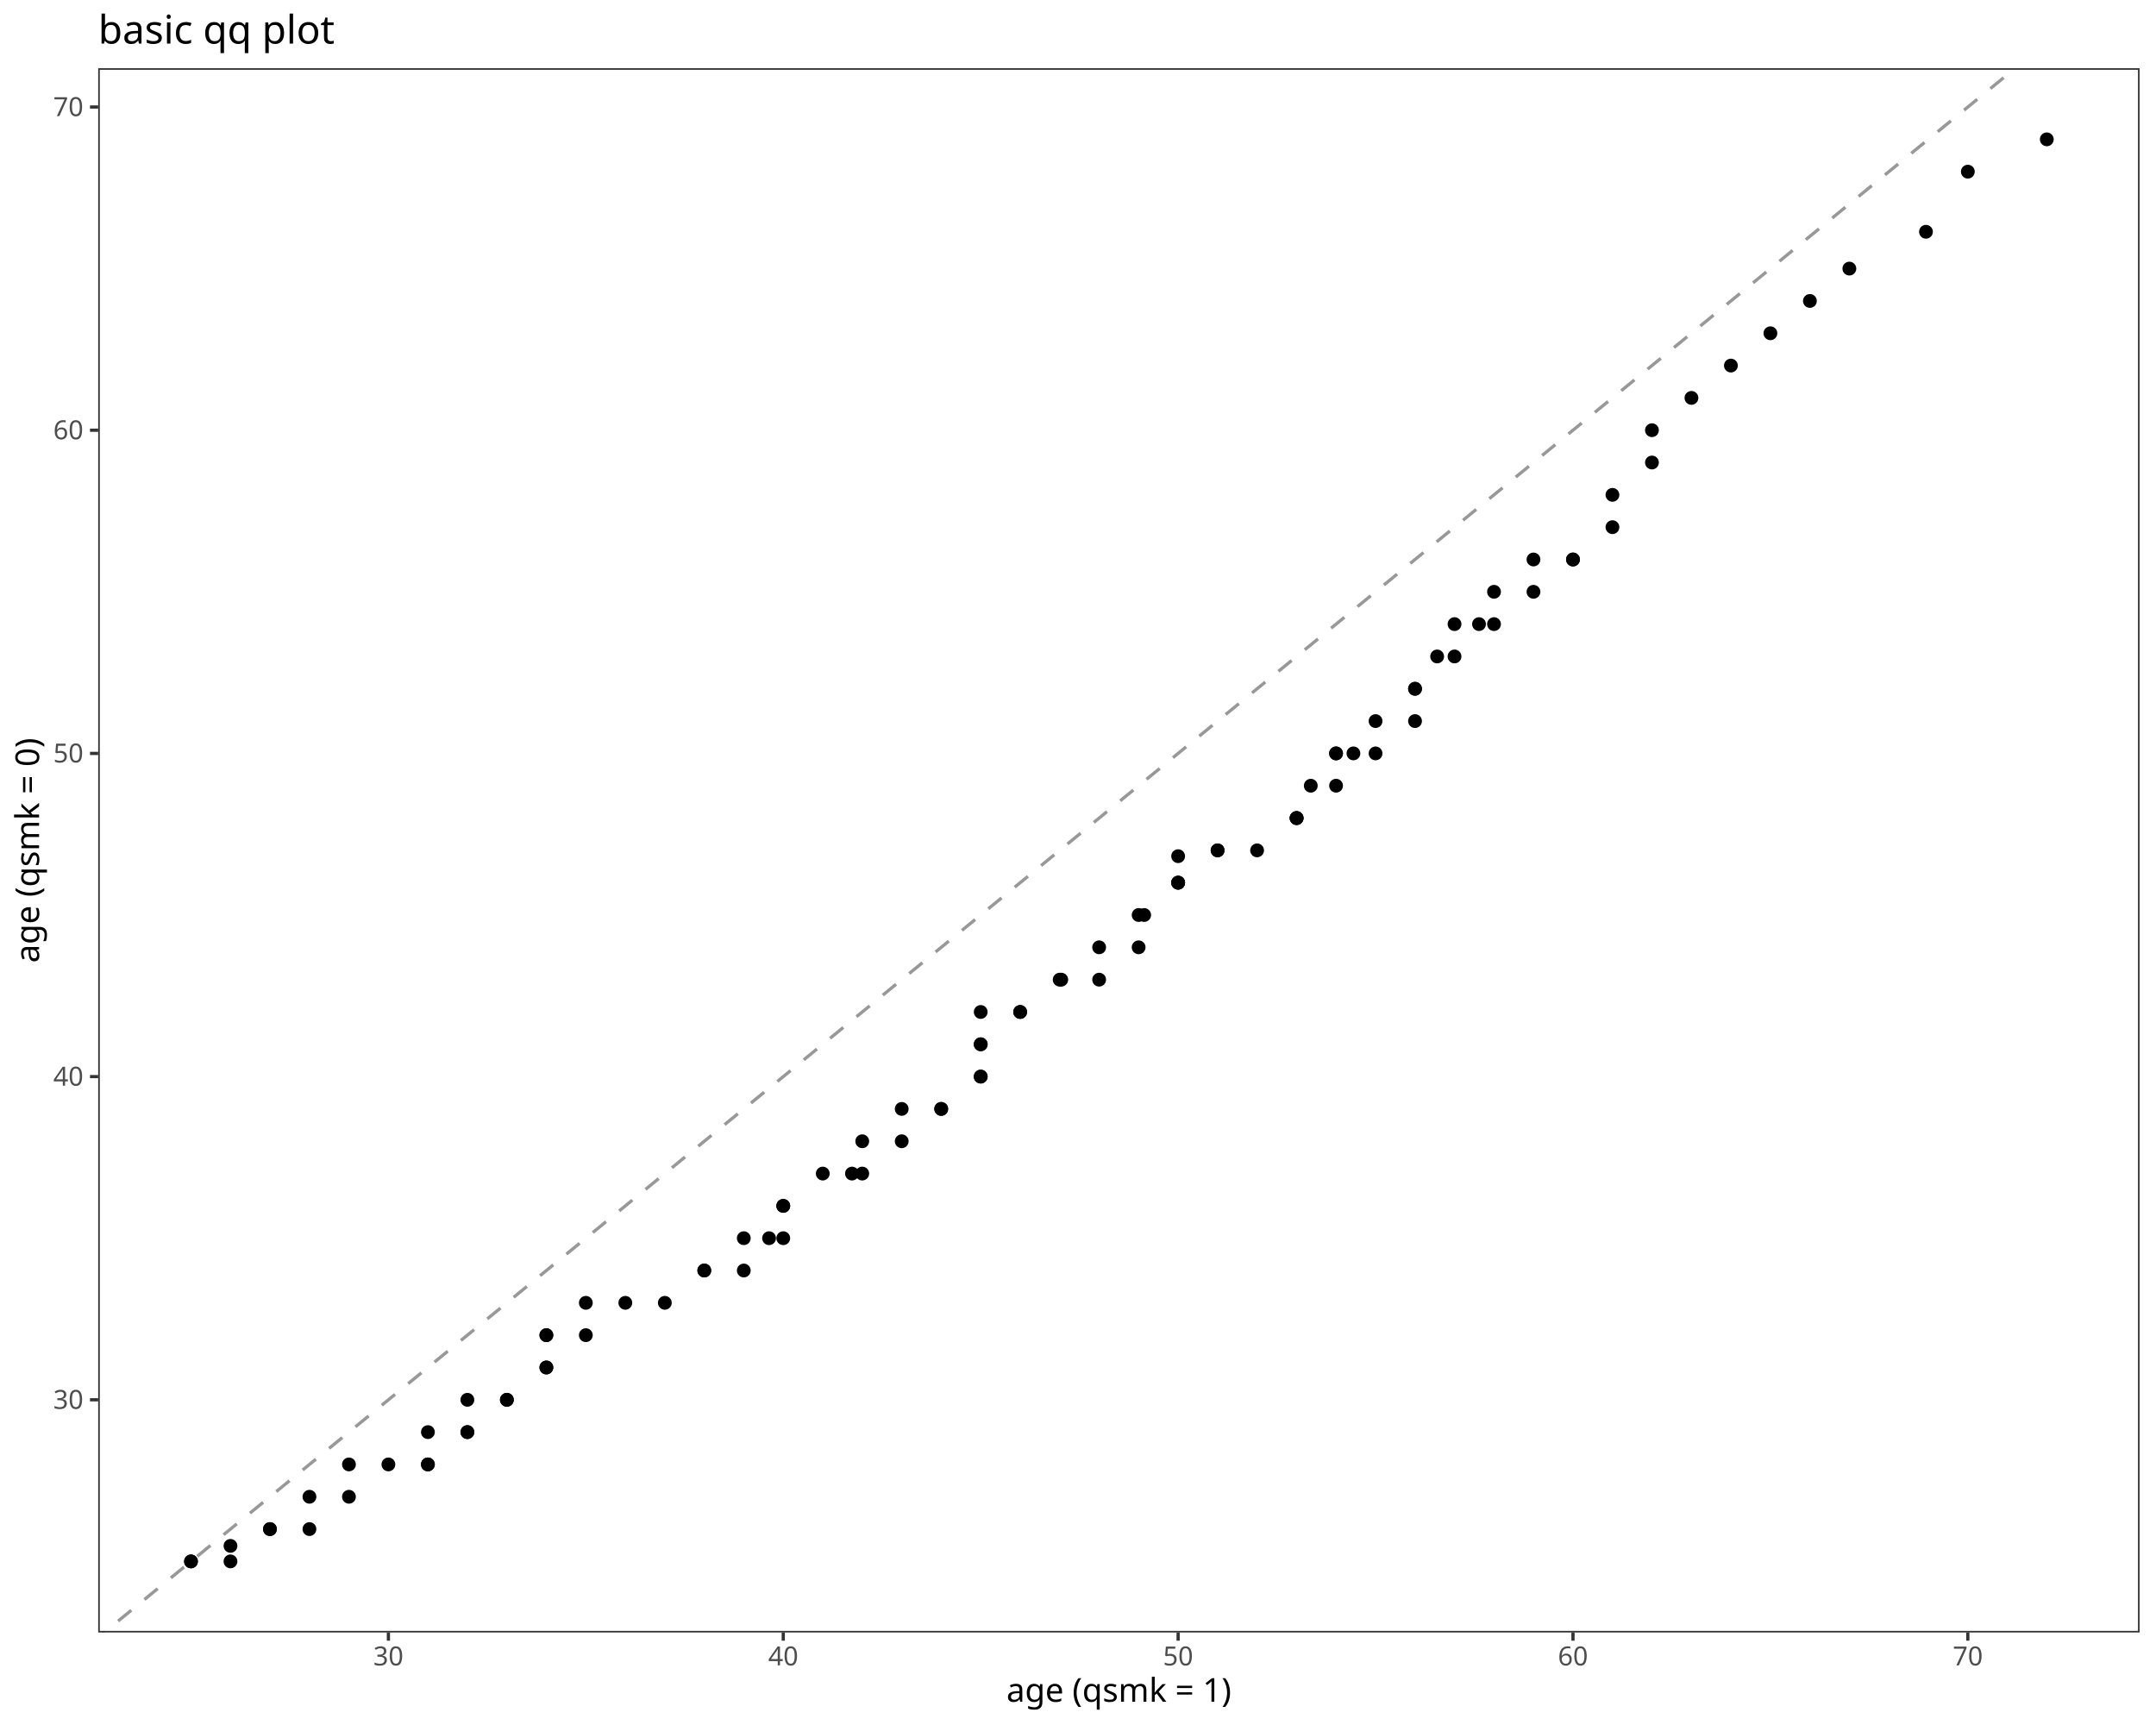
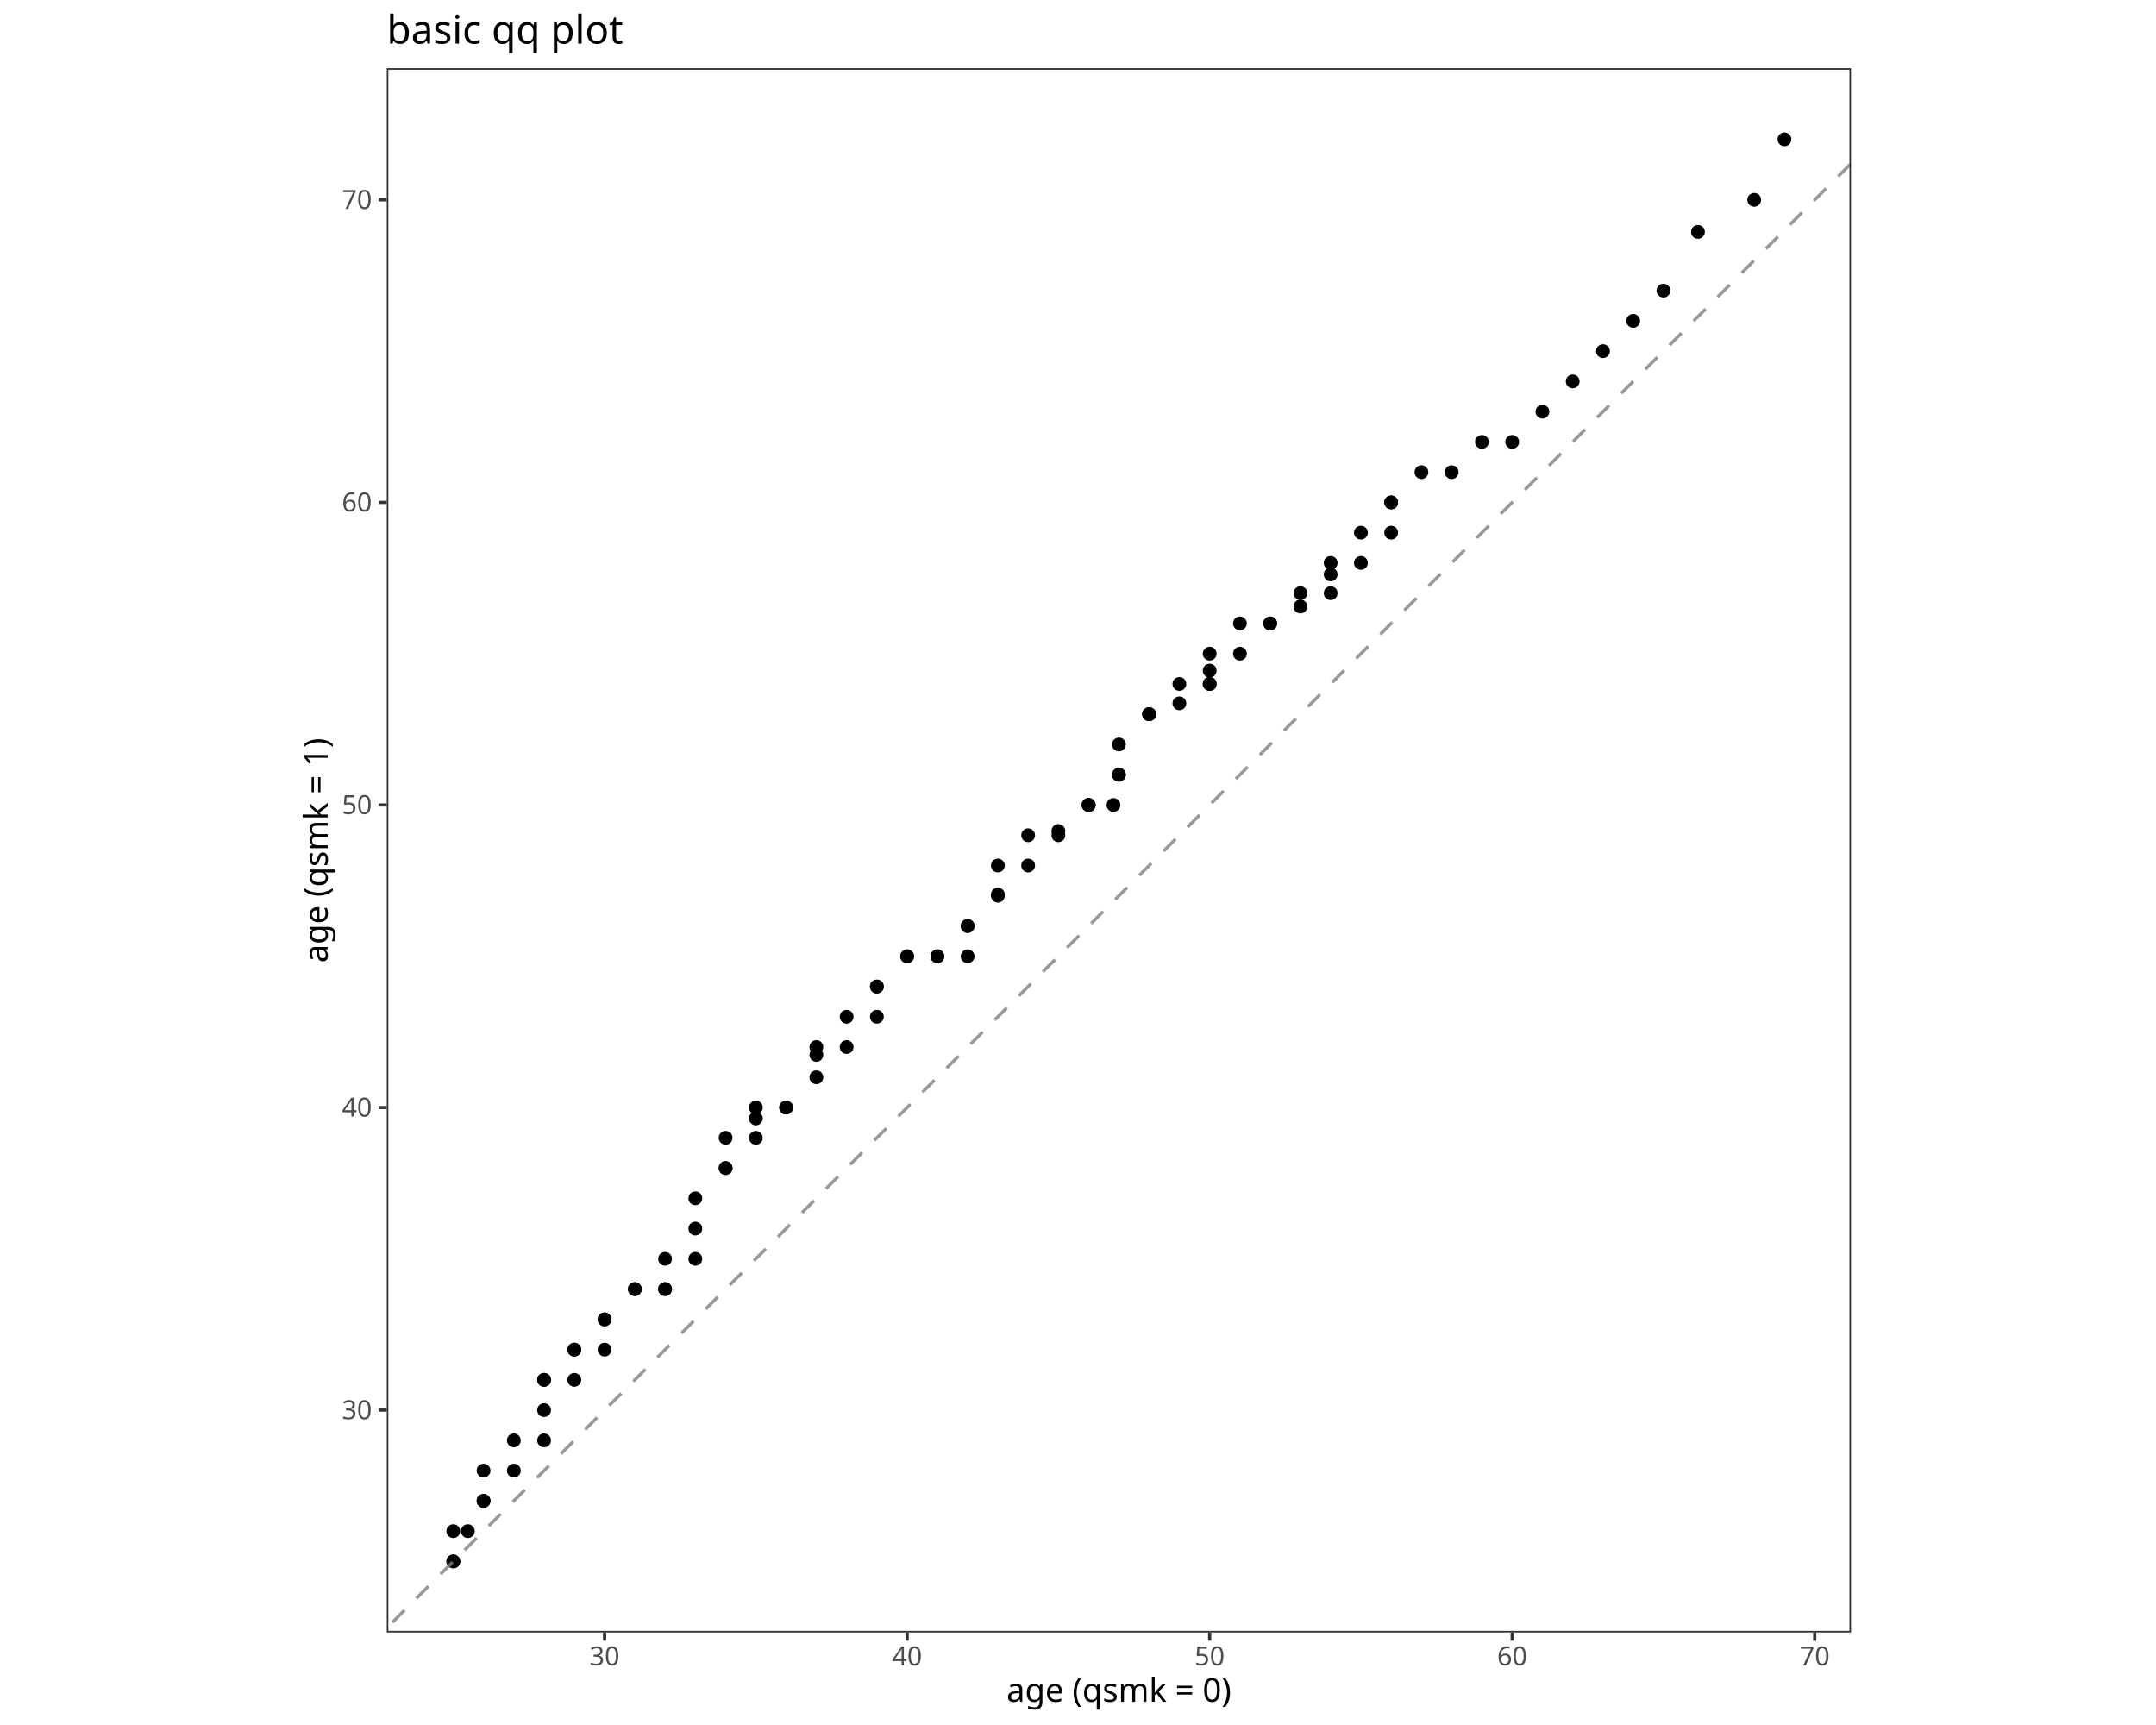
<svg xmlns="http://www.w3.org/2000/svg" class="svglite" data-engine-version="2.0" width="720.00pt" height="576.00pt" viewBox="0 0 720.00 576.00">
  <defs>
    <style type="text/css">
    .svglite line, .svglite polyline, .svglite polygon, .svglite path, .svglite rect, .svglite circle {
      fill: none;
      stroke: #000000;
      stroke-linecap: round;
      stroke-linejoin: round;
      stroke-miterlimit: 10.00;
    }
  </style>
  </defs>
  <rect width="100%" height="100%" style="stroke: none; fill: #FFFFFF;" />
  <defs>
    <clipPath id="cpMC4wMHw3MjAuMDB8MC4wMHw1NzYuMDA=">
      <rect x="0.00" y="0.00" width="720.00" height="576.00" />
    </clipPath>
  </defs>
  <g clip-path="url(#cpMC4wMHw3MjAuMDB8MC4wMHw1NzYuMDA=)">
-     <rect x="0.00" y="0.00" width="720.00" height="576.00" style="stroke-width: 1.07; stroke: #FFFFFF; fill: #FFFFFF;" />
-   </g>
+ </g>
  <defs>
-     <clipPath id="cpMzIuNzl8NzE0LjUyfDIyLjc4fDU0NS4xMQ==">
-       <rect x="32.79" y="22.78" width="681.73" height="522.33" />
+     <clipPath id="cpOTYuMzd8NjIzLjYzfDAuMDB8NTc2LjAw">
+       <rect x="96.37" y="0.00" width="527.26" height="576.00" />
    </clipPath>
  </defs>
-   <g clip-path="url(#cpMzIuNzl8NzE0LjUyfDIyLjc4fDU0NS4xMQ==)">
-     <rect x="32.79" y="22.78" width="681.73" height="522.33" style="stroke-width: 1.07; stroke: none; fill: #FFFFFF;" />
-     <circle cx="63.78" cy="521.37" r="1.95" style="stroke-width: 0.71; fill: #000000;" />
-     <circle cx="63.78" cy="521.37" r="1.95" style="stroke-width: 0.71; fill: #000000;" />
-     <circle cx="76.97" cy="521.37" r="1.95" style="stroke-width: 0.71; fill: #000000;" />
-     <circle cx="76.97" cy="516.19" r="1.95" style="stroke-width: 0.71; fill: #000000;" />
-     <circle cx="90.15" cy="510.58" r="1.95" style="stroke-width: 0.71; fill: #000000;" />
-     <circle cx="90.15" cy="510.58" r="1.95" style="stroke-width: 0.71; fill: #000000;" />
-     <circle cx="103.34" cy="510.58" r="1.95" style="stroke-width: 0.71; fill: #000000;" />
-     <circle cx="103.34" cy="499.79" r="1.95" style="stroke-width: 0.71; fill: #000000;" />
-     <circle cx="116.53" cy="499.79" r="1.95" style="stroke-width: 0.71; fill: #000000;" />
-     <circle cx="116.53" cy="488.99" r="1.95" style="stroke-width: 0.71; fill: #000000;" />
-     <circle cx="129.71" cy="488.99" r="1.95" style="stroke-width: 0.71; fill: #000000;" />
-     <circle cx="142.90" cy="488.99" r="1.95" style="stroke-width: 0.71; fill: #000000;" />
-     <circle cx="142.90" cy="488.99" r="1.95" style="stroke-width: 0.71; fill: #000000;" />
-     <circle cx="142.90" cy="478.20" r="1.95" style="stroke-width: 0.71; fill: #000000;" />
-     <circle cx="156.08" cy="478.20" r="1.95" style="stroke-width: 0.71; fill: #000000;" />
-     <circle cx="156.08" cy="478.20" r="1.95" style="stroke-width: 0.71; fill: #000000;" />
-     <circle cx="156.08" cy="467.41" r="1.95" style="stroke-width: 0.71; fill: #000000;" />
-     <circle cx="169.27" cy="467.41" r="1.95" style="stroke-width: 0.71; fill: #000000;" />
-     <circle cx="169.27" cy="467.41" r="1.95" style="stroke-width: 0.71; fill: #000000;" />
-     <circle cx="182.46" cy="456.62" r="1.95" style="stroke-width: 0.71; fill: #000000;" />
-     <circle cx="182.46" cy="456.62" r="1.95" style="stroke-width: 0.71; fill: #000000;" />
-     <circle cx="182.46" cy="445.83" r="1.95" style="stroke-width: 0.71; fill: #000000;" />
-     <circle cx="182.46" cy="445.83" r="1.95" style="stroke-width: 0.71; fill: #000000;" />
-     <circle cx="195.64" cy="445.83" r="1.95" style="stroke-width: 0.71; fill: #000000;" />
-     <circle cx="195.64" cy="435.03" r="1.95" style="stroke-width: 0.71; fill: #000000;" />
-     <circle cx="208.83" cy="435.03" r="1.95" style="stroke-width: 0.71; fill: #000000;" />
-     <circle cx="222.02" cy="435.03" r="1.95" style="stroke-width: 0.71; fill: #000000;" />
-     <circle cx="235.20" cy="424.24" r="1.95" style="stroke-width: 0.71; fill: #000000;" />
-     <circle cx="235.20" cy="424.24" r="1.95" style="stroke-width: 0.71; fill: #000000;" />
-     <circle cx="248.39" cy="424.24" r="1.95" style="stroke-width: 0.71; fill: #000000;" />
-     <circle cx="248.39" cy="413.45" r="1.95" style="stroke-width: 0.71; fill: #000000;" />
-     <circle cx="256.83" cy="413.45" r="1.95" style="stroke-width: 0.71; fill: #000000;" />
-     <circle cx="261.57" cy="413.45" r="1.95" style="stroke-width: 0.71; fill: #000000;" />
-     <circle cx="261.57" cy="402.66" r="1.95" style="stroke-width: 0.71; fill: #000000;" />
-     <circle cx="261.57" cy="402.66" r="1.95" style="stroke-width: 0.71; fill: #000000;" />
-     <circle cx="274.76" cy="391.87" r="1.95" style="stroke-width: 0.71; fill: #000000;" />
-     <circle cx="284.52" cy="391.87" r="1.95" style="stroke-width: 0.71; fill: #000000;" />
-     <circle cx="287.95" cy="391.87" r="1.95" style="stroke-width: 0.71; fill: #000000;" />
-     <circle cx="287.95" cy="381.08" r="1.95" style="stroke-width: 0.71; fill: #000000;" />
-     <circle cx="301.13" cy="381.08" r="1.95" style="stroke-width: 0.71; fill: #000000;" />
-     <circle cx="301.13" cy="370.28" r="1.95" style="stroke-width: 0.71; fill: #000000;" />
-     <circle cx="314.32" cy="370.28" r="1.95" style="stroke-width: 0.71; fill: #000000;" />
-     <circle cx="314.32" cy="370.28" r="1.95" style="stroke-width: 0.71; fill: #000000;" />
-     <circle cx="327.51" cy="359.49" r="1.95" style="stroke-width: 0.71; fill: #000000;" />
-     <circle cx="327.51" cy="359.49" r="1.95" style="stroke-width: 0.71; fill: #000000;" />
-     <circle cx="327.51" cy="348.70" r="1.95" style="stroke-width: 0.71; fill: #000000;" />
-     <circle cx="327.51" cy="348.70" r="1.95" style="stroke-width: 0.71; fill: #000000;" />
-     <circle cx="327.51" cy="337.91" r="1.95" style="stroke-width: 0.71; fill: #000000;" />
-     <circle cx="340.69" cy="337.91" r="1.95" style="stroke-width: 0.71; fill: #000000;" />
-     <circle cx="340.69" cy="337.91" r="1.95" style="stroke-width: 0.71; fill: #000000;" />
-     <circle cx="353.88" cy="327.12" r="1.95" style="stroke-width: 0.71; fill: #000000;" />
-     <circle cx="354.41" cy="327.12" r="1.95" style="stroke-width: 0.71; fill: #000000;" />
-     <circle cx="367.06" cy="327.12" r="1.95" style="stroke-width: 0.71; fill: #000000;" />
-     <circle cx="367.06" cy="316.32" r="1.95" style="stroke-width: 0.71; fill: #000000;" />
-     <circle cx="380.25" cy="316.32" r="1.95" style="stroke-width: 0.71; fill: #000000;" />
-     <circle cx="380.25" cy="305.53" r="1.95" style="stroke-width: 0.71; fill: #000000;" />
-     <circle cx="382.10" cy="305.53" r="1.95" style="stroke-width: 0.71; fill: #000000;" />
-     <circle cx="393.44" cy="294.74" r="1.95" style="stroke-width: 0.71; fill: #000000;" />
-     <circle cx="393.44" cy="294.74" r="1.95" style="stroke-width: 0.71; fill: #000000;" />
-     <circle cx="393.44" cy="294.74" r="1.95" style="stroke-width: 0.71; fill: #000000;" />
-     <circle cx="393.44" cy="285.89" r="1.95" style="stroke-width: 0.71; fill: #000000;" />
-     <circle cx="406.62" cy="283.95" r="1.95" style="stroke-width: 0.71; fill: #000000;" />
-     <circle cx="406.62" cy="283.95" r="1.95" style="stroke-width: 0.71; fill: #000000;" />
-     <circle cx="419.81" cy="283.95" r="1.95" style="stroke-width: 0.71; fill: #000000;" />
-     <circle cx="433.00" cy="273.16" r="1.95" style="stroke-width: 0.71; fill: #000000;" />
-     <circle cx="433.00" cy="273.16" r="1.95" style="stroke-width: 0.71; fill: #000000;" />
-     <circle cx="433.00" cy="273.16" r="1.95" style="stroke-width: 0.71; fill: #000000;" />
-     <circle cx="437.74" cy="262.36" r="1.95" style="stroke-width: 0.71; fill: #000000;" />
-     <circle cx="446.18" cy="262.36" r="1.95" style="stroke-width: 0.71; fill: #000000;" />
-     <circle cx="446.18" cy="251.57" r="1.95" style="stroke-width: 0.71; fill: #000000;" />
-     <circle cx="446.18" cy="251.57" r="1.95" style="stroke-width: 0.71; fill: #000000;" />
-     <circle cx="451.98" cy="251.57" r="1.95" style="stroke-width: 0.71; fill: #000000;" />
-     <circle cx="459.37" cy="251.57" r="1.95" style="stroke-width: 0.71; fill: #000000;" />
-     <circle cx="459.37" cy="240.78" r="1.95" style="stroke-width: 0.71; fill: #000000;" />
-     <circle cx="472.55" cy="240.78" r="1.95" style="stroke-width: 0.71; fill: #000000;" />
-     <circle cx="472.55" cy="229.99" r="1.95" style="stroke-width: 0.71; fill: #000000;" />
-     <circle cx="472.55" cy="229.99" r="1.95" style="stroke-width: 0.71; fill: #000000;" />
-     <circle cx="479.94" cy="219.20" r="1.95" style="stroke-width: 0.71; fill: #000000;" />
-     <circle cx="485.74" cy="219.20" r="1.95" style="stroke-width: 0.71; fill: #000000;" />
-     <circle cx="485.74" cy="208.40" r="1.95" style="stroke-width: 0.71; fill: #000000;" />
-     <circle cx="493.92" cy="208.40" r="1.95" style="stroke-width: 0.71; fill: #000000;" />
-     <circle cx="498.93" cy="208.40" r="1.95" style="stroke-width: 0.71; fill: #000000;" />
-     <circle cx="498.93" cy="197.61" r="1.95" style="stroke-width: 0.71; fill: #000000;" />
-     <circle cx="512.11" cy="197.61" r="1.95" style="stroke-width: 0.71; fill: #000000;" />
-     <circle cx="512.11" cy="186.82" r="1.95" style="stroke-width: 0.71; fill: #000000;" />
-     <circle cx="525.30" cy="186.82" r="1.95" style="stroke-width: 0.71; fill: #000000;" />
-     <circle cx="525.30" cy="186.82" r="1.95" style="stroke-width: 0.71; fill: #000000;" />
-     <circle cx="538.48" cy="176.03" r="1.95" style="stroke-width: 0.71; fill: #000000;" />
-     <circle cx="538.48" cy="165.24" r="1.95" style="stroke-width: 0.71; fill: #000000;" />
-     <circle cx="551.67" cy="154.44" r="1.95" style="stroke-width: 0.71; fill: #000000;" />
-     <circle cx="551.67" cy="143.65" r="1.95" style="stroke-width: 0.71; fill: #000000;" />
-     <circle cx="564.86" cy="132.86" r="1.95" style="stroke-width: 0.71; fill: #000000;" />
-     <circle cx="578.04" cy="122.07" r="1.95" style="stroke-width: 0.71; fill: #000000;" />
-     <circle cx="591.23" cy="111.28" r="1.95" style="stroke-width: 0.71; fill: #000000;" />
-     <circle cx="604.42" cy="100.49" r="1.95" style="stroke-width: 0.71; fill: #000000;" />
-     <circle cx="617.60" cy="89.69" r="1.95" style="stroke-width: 0.71; fill: #000000;" />
-     <circle cx="643.18" cy="77.39" r="1.95" style="stroke-width: 0.71; fill: #000000;" />
-     <circle cx="657.16" cy="57.32" r="1.95" style="stroke-width: 0.71; fill: #000000;" />
-     <circle cx="683.53" cy="46.53" r="1.95" style="stroke-width: 0.71; fill: #000000;" />
-     <line x1="-603.44" y1="1067.44" x2="1311.20" y2="-499.55" style="stroke-width: 1.07; stroke: #7F7F7F; stroke-opacity: 0.80; stroke-dasharray: 5.69,5.69; stroke-linecap: butt;" />
-     <rect x="32.79" y="22.78" width="681.73" height="522.33" style="stroke-width: 1.07; stroke: #333333;" />
+   <g clip-path="url(#cpOTYuMzd8NjIzLjYzfDAuMDB8NTc2LjAw)">
+     <rect x="96.37" y="0.00" width="527.26" height="576.00" style="stroke-width: 1.07; stroke: #FFFFFF; fill: #FFFFFF;" />
  </g>
  <g clip-path="url(#cpMC4wMHw3MjAuMDB8MC4wMHw1NzYuMDA=)">
-     <text x="27.86" y="470.44" text-anchor="end" style="font-size: 8.80px; fill: #4D4D4D; font-family: sans;" textLength="9.79px" lengthAdjust="spacingAndGlyphs">30</text>
-     <text x="27.86" y="362.52" text-anchor="end" style="font-size: 8.80px; fill: #4D4D4D; font-family: sans;" textLength="9.79px" lengthAdjust="spacingAndGlyphs">40</text>
-     <text x="27.86" y="254.60" text-anchor="end" style="font-size: 8.80px; fill: #4D4D4D; font-family: sans;" textLength="9.79px" lengthAdjust="spacingAndGlyphs">50</text>
-     <text x="27.86" y="146.68" text-anchor="end" style="font-size: 8.80px; fill: #4D4D4D; font-family: sans;" textLength="9.79px" lengthAdjust="spacingAndGlyphs">60</text>
-     <text x="27.86" y="38.76" text-anchor="end" style="font-size: 8.80px; fill: #4D4D4D; font-family: sans;" textLength="9.79px" lengthAdjust="spacingAndGlyphs">70</text>
-     <polyline points="30.05,467.41 32.79,467.41 " style="stroke-width: 1.07; stroke: #333333; stroke-linecap: butt;" />
-     <polyline points="30.05,359.49 32.79,359.49 " style="stroke-width: 1.07; stroke: #333333; stroke-linecap: butt;" />
-     <polyline points="30.05,251.57 32.79,251.57 " style="stroke-width: 1.07; stroke: #333333; stroke-linecap: butt;" />
-     <polyline points="30.05,143.65 32.79,143.65 " style="stroke-width: 1.07; stroke: #333333; stroke-linecap: butt;" />
-     <polyline points="30.05,35.73 32.79,35.73 " style="stroke-width: 1.07; stroke: #333333; stroke-linecap: butt;" />
-     <polyline points="129.71,547.85 129.71,545.11 " style="stroke-width: 1.07; stroke: #333333; stroke-linecap: butt;" />
-     <polyline points="261.57,547.85 261.57,545.11 " style="stroke-width: 1.07; stroke: #333333; stroke-linecap: butt;" />
-     <polyline points="393.44,547.85 393.44,545.11 " style="stroke-width: 1.07; stroke: #333333; stroke-linecap: butt;" />
-     <polyline points="525.30,547.85 525.30,545.11 " style="stroke-width: 1.07; stroke: #333333; stroke-linecap: butt;" />
-     <polyline points="657.16,547.85 657.16,545.11 " style="stroke-width: 1.07; stroke: #333333; stroke-linecap: butt;" />
-     <text x="129.71" y="556.10" text-anchor="middle" style="font-size: 8.80px; fill: #4D4D4D; font-family: sans;" textLength="9.79px" lengthAdjust="spacingAndGlyphs">30</text>
-     <text x="261.57" y="556.10" text-anchor="middle" style="font-size: 8.80px; fill: #4D4D4D; font-family: sans;" textLength="9.79px" lengthAdjust="spacingAndGlyphs">40</text>
-     <text x="393.44" y="556.10" text-anchor="middle" style="font-size: 8.80px; fill: #4D4D4D; font-family: sans;" textLength="9.79px" lengthAdjust="spacingAndGlyphs">50</text>
-     <text x="525.30" y="556.10" text-anchor="middle" style="font-size: 8.80px; fill: #4D4D4D; font-family: sans;" textLength="9.79px" lengthAdjust="spacingAndGlyphs">60</text>
-     <text x="657.16" y="556.10" text-anchor="middle" style="font-size: 8.80px; fill: #4D4D4D; font-family: sans;" textLength="9.79px" lengthAdjust="spacingAndGlyphs">70</text>
-     <text x="373.66" y="568.24" text-anchor="middle" style="font-size: 11.00px; font-family: sans;" textLength="73.69px" lengthAdjust="spacingAndGlyphs">age (qsmk = 1)</text>
-     <text transform="translate(13.05,283.95) rotate(-90)" text-anchor="middle" style="font-size: 11.00px; font-family: sans;" textLength="73.69px" lengthAdjust="spacingAndGlyphs">age (qsmk = 0)</text>
-     <text x="32.79" y="14.56" style="font-size: 13.20px; font-family: sans;" textLength="74.12px" lengthAdjust="spacingAndGlyphs">basic qq plot</text>
+ </g>
+   <defs>
+     <clipPath id="cpMTI5LjE2fDYxOC4xNXwyMi43OHw1NDUuMTE=">
+       <rect x="129.16" y="22.78" width="488.99" height="522.33" />
+     </clipPath>
+   </defs>
+   <g clip-path="url(#cpMTI5LjE2fDYxOC4xNXwyMi43OHw1NDUuMTE=)">
+     <rect x="129.16" y="22.78" width="488.99" height="522.33" style="stroke-width: 1.07; stroke: none; fill: #FFFFFF;" />
+     <circle cx="151.39" cy="521.37" r="1.95" style="stroke-width: 0.71; fill: #000000;" />
+     <circle cx="151.39" cy="521.37" r="1.95" style="stroke-width: 0.71; fill: #000000;" />
+     <circle cx="151.39" cy="511.27" r="1.95" style="stroke-width: 0.71; fill: #000000;" />
+     <circle cx="156.24" cy="511.27" r="1.95" style="stroke-width: 0.71; fill: #000000;" />
+     <circle cx="161.49" cy="501.16" r="1.95" style="stroke-width: 0.71; fill: #000000;" />
+     <circle cx="161.49" cy="501.16" r="1.95" style="stroke-width: 0.71; fill: #000000;" />
+     <circle cx="161.49" cy="491.06" r="1.95" style="stroke-width: 0.71; fill: #000000;" />
+     <circle cx="171.60" cy="491.06" r="1.95" style="stroke-width: 0.71; fill: #000000;" />
+     <circle cx="171.60" cy="480.96" r="1.95" style="stroke-width: 0.71; fill: #000000;" />
+     <circle cx="181.70" cy="480.96" r="1.95" style="stroke-width: 0.71; fill: #000000;" />
+     <circle cx="181.70" cy="470.85" r="1.95" style="stroke-width: 0.71; fill: #000000;" />
+     <circle cx="181.70" cy="460.75" r="1.95" style="stroke-width: 0.71; fill: #000000;" />
+     <circle cx="181.70" cy="460.75" r="1.95" style="stroke-width: 0.71; fill: #000000;" />
+     <circle cx="191.80" cy="460.75" r="1.95" style="stroke-width: 0.71; fill: #000000;" />
+     <circle cx="191.80" cy="450.65" r="1.95" style="stroke-width: 0.71; fill: #000000;" />
+     <circle cx="191.80" cy="450.65" r="1.95" style="stroke-width: 0.71; fill: #000000;" />
+     <circle cx="201.90" cy="450.65" r="1.95" style="stroke-width: 0.71; fill: #000000;" />
+     <circle cx="201.90" cy="440.55" r="1.95" style="stroke-width: 0.71; fill: #000000;" />
+     <circle cx="201.90" cy="440.55" r="1.95" style="stroke-width: 0.71; fill: #000000;" />
+     <circle cx="212.01" cy="430.44" r="1.95" style="stroke-width: 0.71; fill: #000000;" />
+     <circle cx="212.01" cy="430.44" r="1.95" style="stroke-width: 0.71; fill: #000000;" />
+     <circle cx="222.11" cy="430.44" r="1.95" style="stroke-width: 0.71; fill: #000000;" />
+     <circle cx="222.11" cy="430.44" r="1.95" style="stroke-width: 0.71; fill: #000000;" />
+     <circle cx="222.11" cy="420.34" r="1.95" style="stroke-width: 0.71; fill: #000000;" />
+     <circle cx="232.21" cy="420.34" r="1.95" style="stroke-width: 0.71; fill: #000000;" />
+     <circle cx="232.21" cy="410.24" r="1.95" style="stroke-width: 0.71; fill: #000000;" />
+     <circle cx="232.21" cy="400.13" r="1.95" style="stroke-width: 0.71; fill: #000000;" />
+     <circle cx="242.32" cy="390.03" r="1.95" style="stroke-width: 0.71; fill: #000000;" />
+     <circle cx="242.32" cy="390.03" r="1.95" style="stroke-width: 0.71; fill: #000000;" />
+     <circle cx="242.32" cy="379.93" r="1.95" style="stroke-width: 0.71; fill: #000000;" />
+     <circle cx="252.42" cy="379.93" r="1.95" style="stroke-width: 0.71; fill: #000000;" />
+     <circle cx="252.42" cy="373.46" r="1.95" style="stroke-width: 0.71; fill: #000000;" />
+     <circle cx="252.42" cy="369.82" r="1.95" style="stroke-width: 0.71; fill: #000000;" />
+     <circle cx="262.52" cy="369.82" r="1.95" style="stroke-width: 0.71; fill: #000000;" />
+     <circle cx="262.52" cy="369.82" r="1.95" style="stroke-width: 0.71; fill: #000000;" />
+     <circle cx="272.63" cy="359.72" r="1.95" style="stroke-width: 0.71; fill: #000000;" />
+     <circle cx="272.63" cy="352.24" r="1.95" style="stroke-width: 0.71; fill: #000000;" />
+     <circle cx="272.63" cy="349.62" r="1.95" style="stroke-width: 0.71; fill: #000000;" />
+     <circle cx="282.73" cy="349.62" r="1.95" style="stroke-width: 0.71; fill: #000000;" />
+     <circle cx="282.73" cy="339.51" r="1.95" style="stroke-width: 0.71; fill: #000000;" />
+     <circle cx="292.83" cy="339.51" r="1.95" style="stroke-width: 0.71; fill: #000000;" />
+     <circle cx="292.83" cy="329.41" r="1.95" style="stroke-width: 0.71; fill: #000000;" />
+     <circle cx="292.83" cy="329.41" r="1.95" style="stroke-width: 0.71; fill: #000000;" />
+     <circle cx="302.94" cy="319.31" r="1.95" style="stroke-width: 0.71; fill: #000000;" />
+     <circle cx="302.94" cy="319.31" r="1.95" style="stroke-width: 0.71; fill: #000000;" />
+     <circle cx="313.04" cy="319.31" r="1.95" style="stroke-width: 0.71; fill: #000000;" />
+     <circle cx="313.04" cy="319.31" r="1.95" style="stroke-width: 0.71; fill: #000000;" />
+     <circle cx="323.14" cy="319.31" r="1.95" style="stroke-width: 0.71; fill: #000000;" />
+     <circle cx="323.14" cy="309.21" r="1.95" style="stroke-width: 0.71; fill: #000000;" />
+     <circle cx="323.14" cy="309.21" r="1.95" style="stroke-width: 0.71; fill: #000000;" />
+     <circle cx="333.24" cy="299.10" r="1.95" style="stroke-width: 0.71; fill: #000000;" />
+     <circle cx="333.24" cy="298.70" r="1.95" style="stroke-width: 0.71; fill: #000000;" />
+     <circle cx="333.24" cy="289.00" r="1.95" style="stroke-width: 0.71; fill: #000000;" />
+     <circle cx="343.35" cy="289.00" r="1.95" style="stroke-width: 0.71; fill: #000000;" />
+     <circle cx="343.35" cy="278.90" r="1.95" style="stroke-width: 0.71; fill: #000000;" />
+     <circle cx="353.45" cy="278.90" r="1.95" style="stroke-width: 0.71; fill: #000000;" />
+     <circle cx="353.45" cy="277.48" r="1.95" style="stroke-width: 0.71; fill: #000000;" />
+     <circle cx="363.55" cy="268.79" r="1.95" style="stroke-width: 0.71; fill: #000000;" />
+     <circle cx="363.55" cy="268.79" r="1.95" style="stroke-width: 0.71; fill: #000000;" />
+     <circle cx="363.55" cy="268.79" r="1.95" style="stroke-width: 0.71; fill: #000000;" />
+     <circle cx="371.84" cy="268.79" r="1.95" style="stroke-width: 0.71; fill: #000000;" />
+     <circle cx="373.66" cy="258.69" r="1.95" style="stroke-width: 0.71; fill: #000000;" />
+     <circle cx="373.66" cy="258.69" r="1.95" style="stroke-width: 0.71; fill: #000000;" />
+     <circle cx="373.66" cy="248.59" r="1.95" style="stroke-width: 0.71; fill: #000000;" />
+     <circle cx="383.76" cy="238.48" r="1.95" style="stroke-width: 0.71; fill: #000000;" />
+     <circle cx="383.76" cy="238.48" r="1.95" style="stroke-width: 0.71; fill: #000000;" />
+     <circle cx="383.76" cy="238.48" r="1.95" style="stroke-width: 0.71; fill: #000000;" />
+     <circle cx="393.86" cy="234.85" r="1.95" style="stroke-width: 0.71; fill: #000000;" />
+     <circle cx="393.86" cy="228.38" r="1.95" style="stroke-width: 0.71; fill: #000000;" />
+     <circle cx="403.97" cy="228.38" r="1.95" style="stroke-width: 0.71; fill: #000000;" />
+     <circle cx="403.97" cy="228.38" r="1.95" style="stroke-width: 0.71; fill: #000000;" />
+     <circle cx="403.97" cy="223.94" r="1.95" style="stroke-width: 0.71; fill: #000000;" />
+     <circle cx="403.97" cy="218.28" r="1.95" style="stroke-width: 0.71; fill: #000000;" />
+     <circle cx="414.07" cy="218.28" r="1.95" style="stroke-width: 0.71; fill: #000000;" />
+     <circle cx="414.07" cy="208.17" r="1.95" style="stroke-width: 0.71; fill: #000000;" />
+     <circle cx="424.17" cy="208.17" r="1.95" style="stroke-width: 0.71; fill: #000000;" />
+     <circle cx="424.17" cy="208.17" r="1.95" style="stroke-width: 0.71; fill: #000000;" />
+     <circle cx="434.28" cy="202.52" r="1.95" style="stroke-width: 0.71; fill: #000000;" />
+     <circle cx="434.28" cy="198.07" r="1.95" style="stroke-width: 0.71; fill: #000000;" />
+     <circle cx="444.38" cy="198.07" r="1.95" style="stroke-width: 0.71; fill: #000000;" />
+     <circle cx="444.38" cy="191.81" r="1.95" style="stroke-width: 0.71; fill: #000000;" />
+     <circle cx="444.38" cy="187.97" r="1.95" style="stroke-width: 0.71; fill: #000000;" />
+     <circle cx="454.48" cy="187.97" r="1.95" style="stroke-width: 0.71; fill: #000000;" />
+     <circle cx="454.48" cy="177.87" r="1.95" style="stroke-width: 0.71; fill: #000000;" />
+     <circle cx="464.58" cy="177.87" r="1.95" style="stroke-width: 0.71; fill: #000000;" />
+     <circle cx="464.58" cy="167.76" r="1.95" style="stroke-width: 0.71; fill: #000000;" />
+     <circle cx="464.58" cy="167.76" r="1.95" style="stroke-width: 0.71; fill: #000000;" />
+     <circle cx="474.69" cy="157.66" r="1.95" style="stroke-width: 0.71; fill: #000000;" />
+     <circle cx="484.79" cy="157.66" r="1.95" style="stroke-width: 0.71; fill: #000000;" />
+     <circle cx="494.89" cy="147.56" r="1.95" style="stroke-width: 0.71; fill: #000000;" />
+     <circle cx="505.00" cy="147.56" r="1.95" style="stroke-width: 0.71; fill: #000000;" />
+     <circle cx="515.10" cy="137.45" r="1.95" style="stroke-width: 0.71; fill: #000000;" />
+     <circle cx="525.20" cy="127.35" r="1.95" style="stroke-width: 0.71; fill: #000000;" />
+     <circle cx="535.31" cy="117.25" r="1.95" style="stroke-width: 0.71; fill: #000000;" />
+     <circle cx="545.41" cy="107.14" r="1.95" style="stroke-width: 0.71; fill: #000000;" />
+     <circle cx="555.51" cy="97.04" r="1.95" style="stroke-width: 0.71; fill: #000000;" />
+     <circle cx="567.03" cy="77.44" r="1.95" style="stroke-width: 0.71; fill: #000000;" />
+     <circle cx="585.82" cy="66.73" r="1.95" style="stroke-width: 0.71; fill: #000000;" />
+     <circle cx="595.92" cy="46.53" r="1.95" style="stroke-width: 0.71; fill: #000000;" />
+     <line x1="-359.83" y1="1032.59" x2="1107.14" y2="-434.38" style="stroke-width: 1.07; stroke: #7F7F7F; stroke-opacity: 0.80; stroke-dasharray: 5.69,5.69; stroke-linecap: butt;" />
+     <rect x="129.16" y="22.78" width="488.99" height="522.33" style="stroke-width: 1.07; stroke: #333333;" />
+   </g>
+   <g clip-path="url(#cpMC4wMHw3MjAuMDB8MC4wMHw1NzYuMDA=)">
+     <text x="124.23" y="473.88" text-anchor="end" style="font-size: 8.80px; fill: #4D4D4D; font-family: sans;" textLength="9.79px" lengthAdjust="spacingAndGlyphs">30</text>
+     <text x="124.23" y="372.85" text-anchor="end" style="font-size: 8.80px; fill: #4D4D4D; font-family: sans;" textLength="9.79px" lengthAdjust="spacingAndGlyphs">40</text>
+     <text x="124.23" y="271.82" text-anchor="end" style="font-size: 8.80px; fill: #4D4D4D; font-family: sans;" textLength="9.79px" lengthAdjust="spacingAndGlyphs">50</text>
+     <text x="124.23" y="170.79" text-anchor="end" style="font-size: 8.80px; fill: #4D4D4D; font-family: sans;" textLength="9.79px" lengthAdjust="spacingAndGlyphs">60</text>
+     <text x="124.23" y="69.76" text-anchor="end" style="font-size: 8.80px; fill: #4D4D4D; font-family: sans;" textLength="9.79px" lengthAdjust="spacingAndGlyphs">70</text>
+     <polyline points="126.42,470.85 129.16,470.85 " style="stroke-width: 1.07; stroke: #333333; stroke-linecap: butt;" />
+     <polyline points="126.42,369.82 129.16,369.82 " style="stroke-width: 1.07; stroke: #333333; stroke-linecap: butt;" />
+     <polyline points="126.42,268.79 129.16,268.79 " style="stroke-width: 1.07; stroke: #333333; stroke-linecap: butt;" />
+     <polyline points="126.42,167.76 129.16,167.76 " style="stroke-width: 1.07; stroke: #333333; stroke-linecap: butt;" />
+     <polyline points="126.42,66.73 129.16,66.73 " style="stroke-width: 1.07; stroke: #333333; stroke-linecap: butt;" />
+     <polyline points="201.90,547.85 201.90,545.11 " style="stroke-width: 1.07; stroke: #333333; stroke-linecap: butt;" />
+     <polyline points="302.94,547.85 302.94,545.11 " style="stroke-width: 1.07; stroke: #333333; stroke-linecap: butt;" />
+     <polyline points="403.97,547.85 403.97,545.11 " style="stroke-width: 1.07; stroke: #333333; stroke-linecap: butt;" />
+     <polyline points="505.00,547.85 505.00,545.11 " style="stroke-width: 1.07; stroke: #333333; stroke-linecap: butt;" />
+     <polyline points="606.03,547.85 606.03,545.11 " style="stroke-width: 1.07; stroke: #333333; stroke-linecap: butt;" />
+     <text x="201.90" y="556.10" text-anchor="middle" style="font-size: 8.80px; fill: #4D4D4D; font-family: sans;" textLength="9.79px" lengthAdjust="spacingAndGlyphs">30</text>
+     <text x="302.94" y="556.10" text-anchor="middle" style="font-size: 8.80px; fill: #4D4D4D; font-family: sans;" textLength="9.79px" lengthAdjust="spacingAndGlyphs">40</text>
+     <text x="403.97" y="556.10" text-anchor="middle" style="font-size: 8.80px; fill: #4D4D4D; font-family: sans;" textLength="9.79px" lengthAdjust="spacingAndGlyphs">50</text>
+     <text x="505.00" y="556.10" text-anchor="middle" style="font-size: 8.80px; fill: #4D4D4D; font-family: sans;" textLength="9.79px" lengthAdjust="spacingAndGlyphs">60</text>
+     <text x="606.03" y="556.10" text-anchor="middle" style="font-size: 8.80px; fill: #4D4D4D; font-family: sans;" textLength="9.79px" lengthAdjust="spacingAndGlyphs">70</text>
+     <text x="373.66" y="568.24" text-anchor="middle" style="font-size: 11.00px; font-family: sans;" textLength="73.69px" lengthAdjust="spacingAndGlyphs">age (qsmk = 0)</text>
+     <text transform="translate(109.42,283.95) rotate(-90)" text-anchor="middle" style="font-size: 11.00px; font-family: sans;" textLength="73.69px" lengthAdjust="spacingAndGlyphs">age (qsmk = 1)</text>
+     <text x="129.16" y="14.56" style="font-size: 13.20px; font-family: sans;" textLength="74.12px" lengthAdjust="spacingAndGlyphs">basic qq plot</text>
  </g>
</svg>
